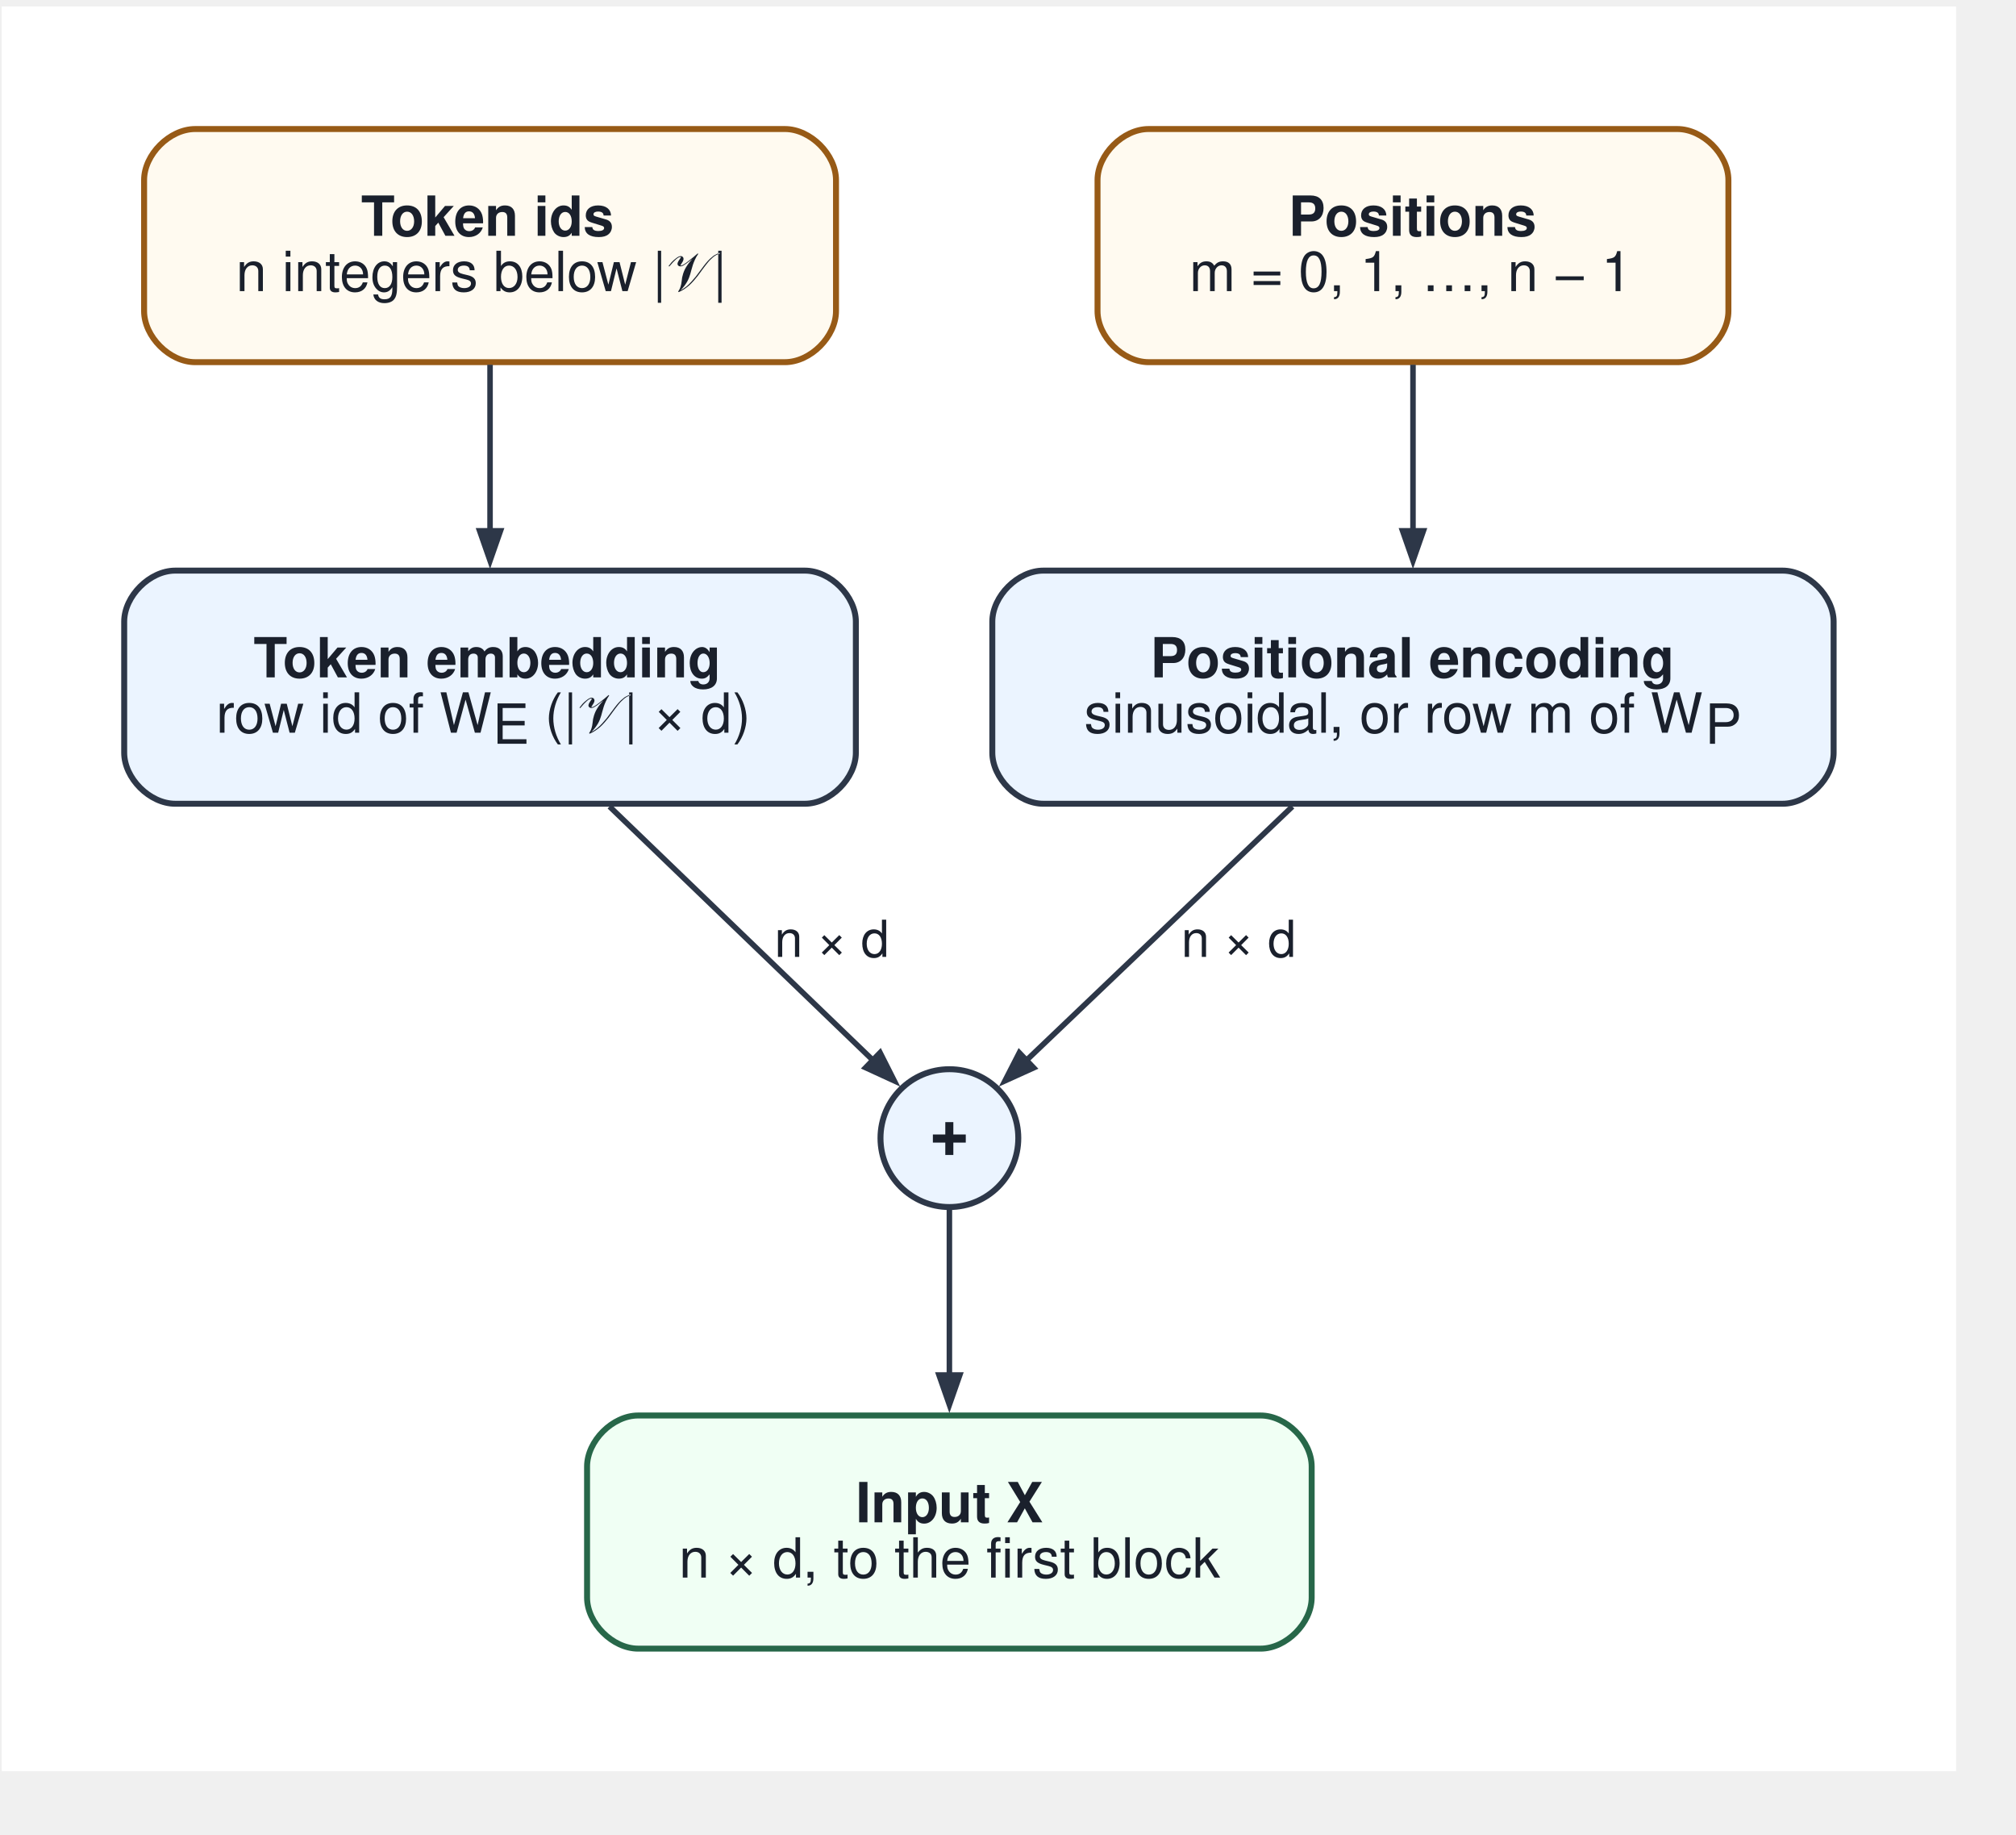
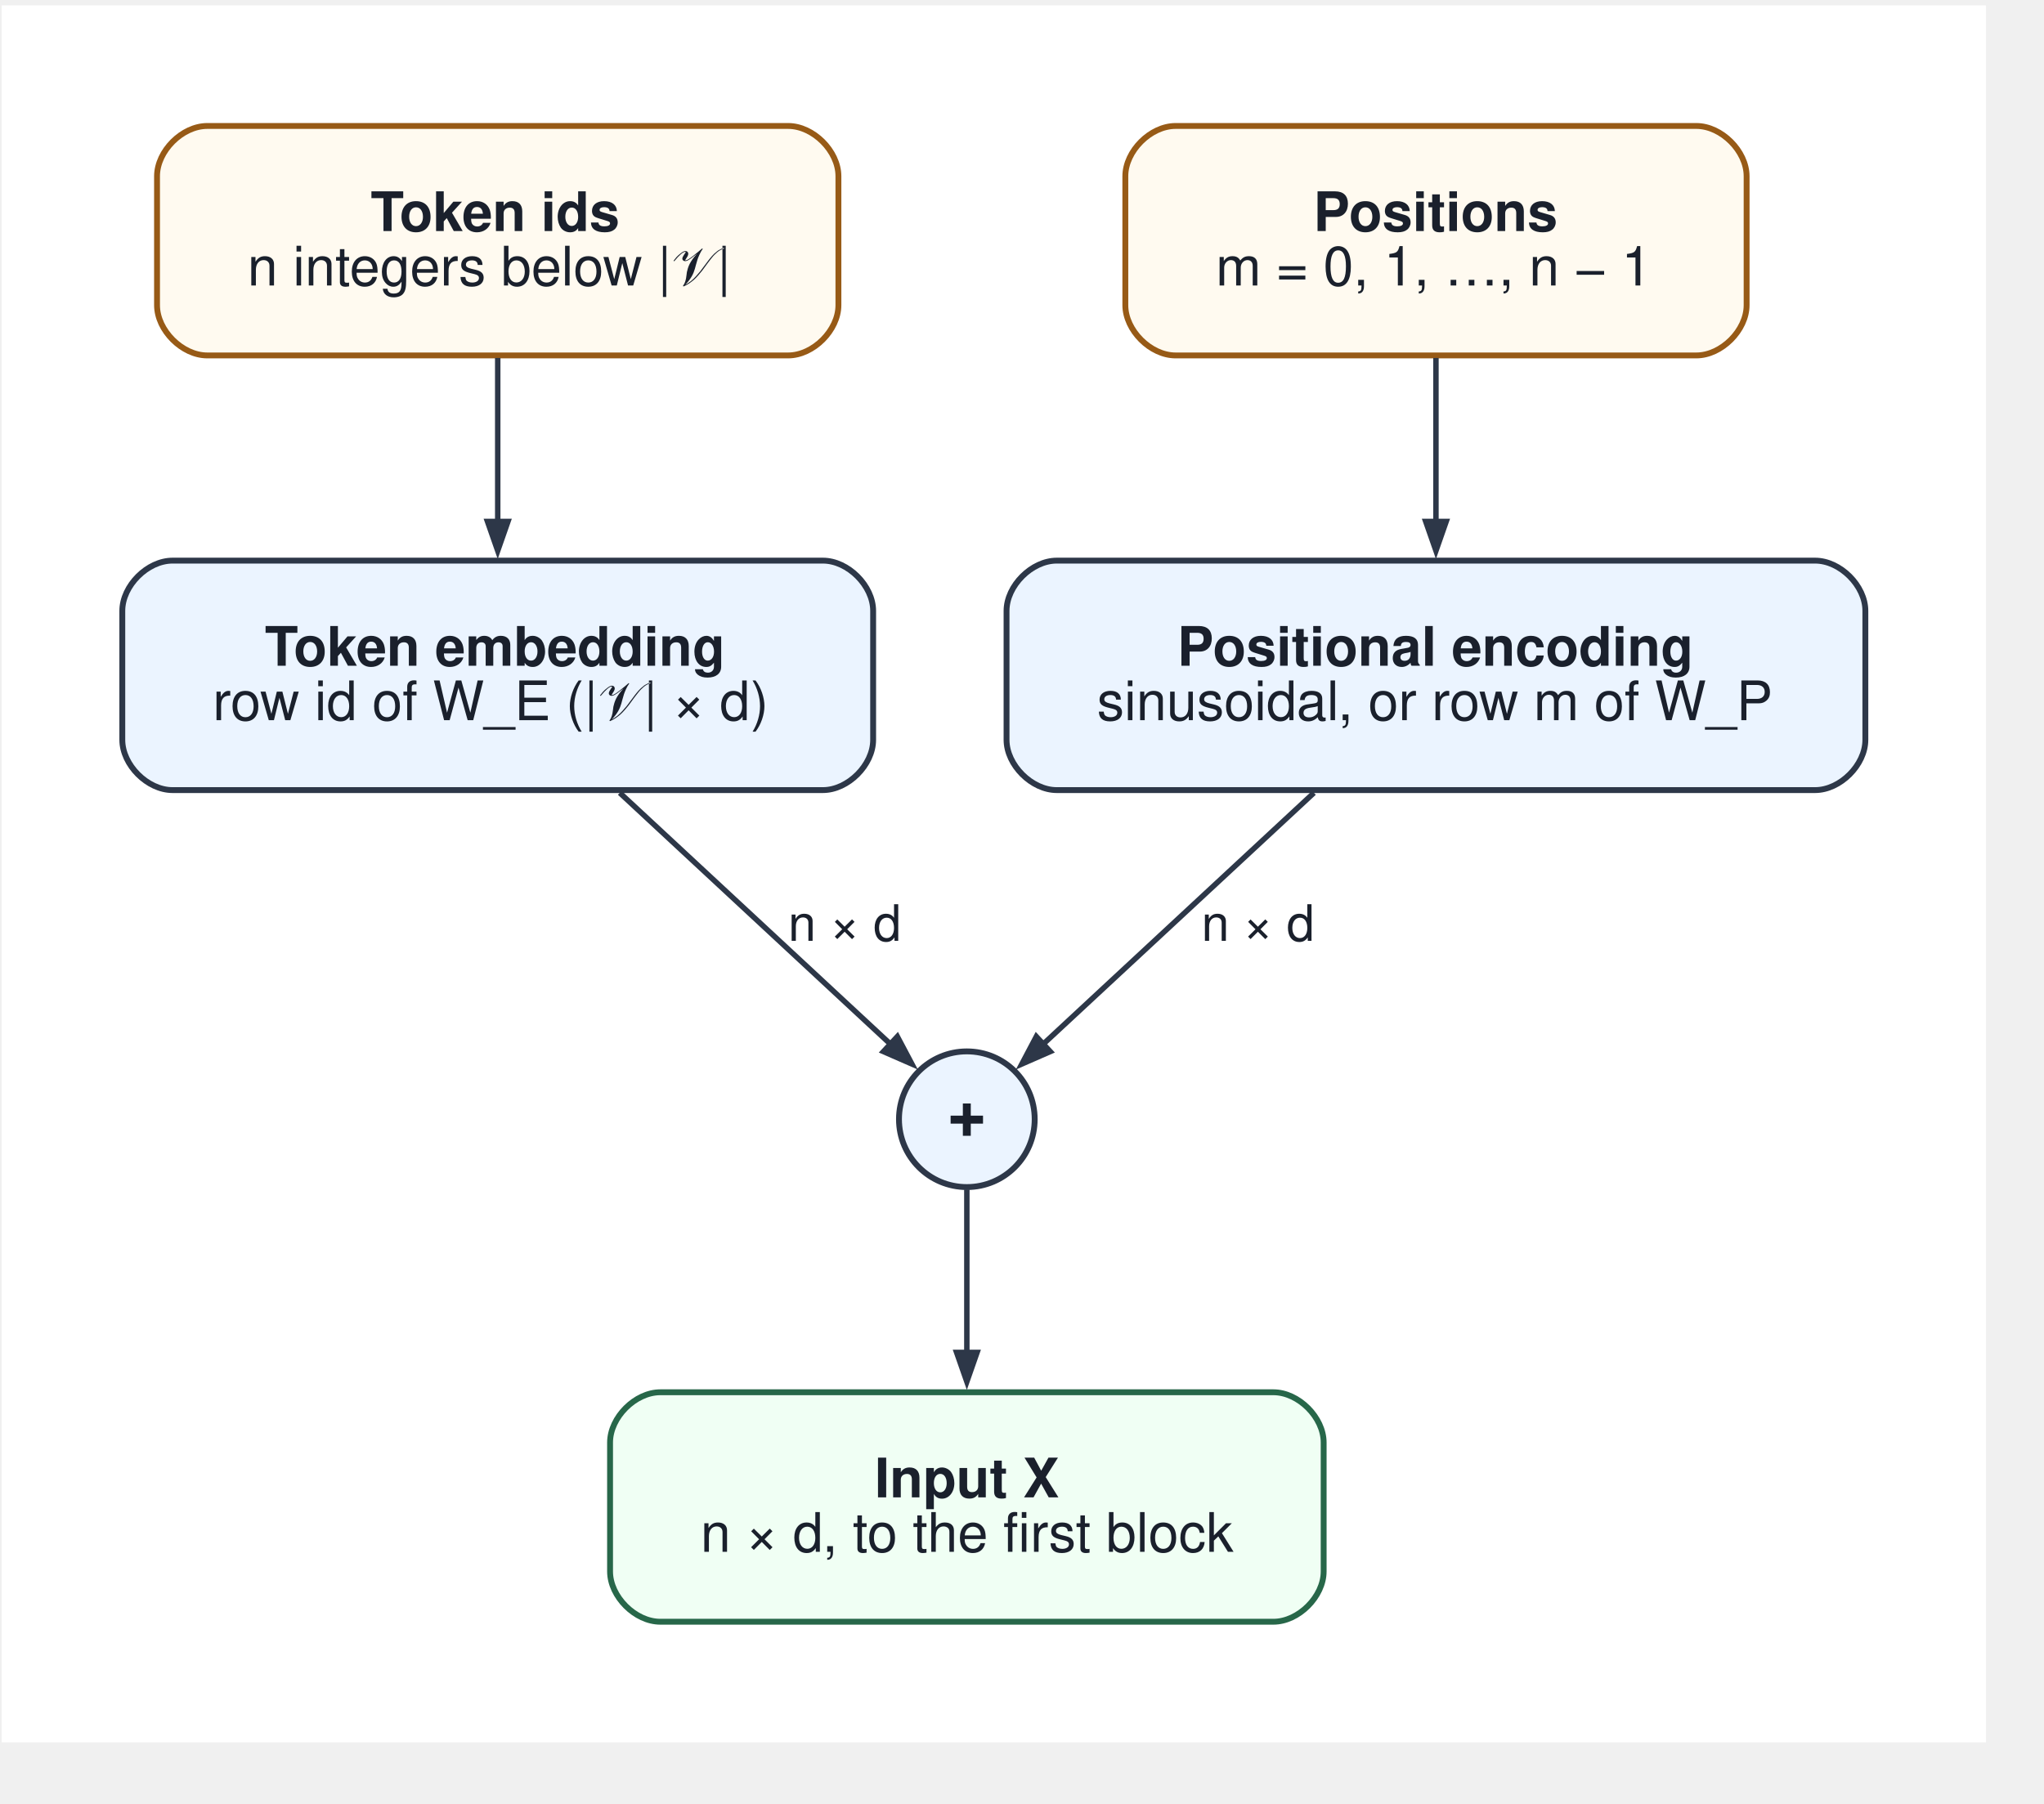
- <svg xmlns="http://www.w3.org/2000/svg" width="488" height="444" viewBox="14.00 14.00 474.00 429.00">
+ <svg xmlns="http://www.w3.org/2000/svg" width="503" height="444" viewBox="14.00 14.00 488.00 429.00">
  <g id="graph0" class="graph" transform="scale(1 1) rotate(0) translate(43.2 400.4)">
-     <polygon fill="#ffffff" stroke="none" points="-28.8,28.8 -28.8,-386 430.72,-386 430.72,28.8 -28.8,28.8" />
+     <polygon fill="#ffffff" stroke="none" points="-28.8,28.8 -28.8,-386 444.95,-386 444.95,28.8 -28.8,28.8" />
    <g id="node1" class="node">
-       <path fill="#fffaf0" stroke="#975a16" stroke-width="1.4" d="M155.36,-357.2C155.36,-357.2 16.68,-357.2 16.68,-357.2 10.68,-357.2 4.68,-351.2 4.68,-345.2 4.68,-345.2 4.68,-314.4 4.68,-314.4 4.68,-308.4 10.68,-302.4 16.68,-302.4 16.68,-302.4 155.36,-302.4 155.36,-302.4 161.36,-302.4 167.36,-308.4 167.36,-314.4 167.36,-314.4 167.36,-345.2 167.36,-345.2 167.36,-351.2 161.36,-357.2 155.36,-357.2" />
-       <text xml:space="preserve" text-anchor="start" x="55.68" y="-332.1" font-family="Helvetica,sans-Serif" font-weight="bold" font-size="13.00" fill="#1a202c">Token ids</text>
-       <text xml:space="preserve" text-anchor="start" x="26.28" y="-319.1" font-family="Helvetica,sans-Serif" font-size="13.00" fill="#1a202c">n integers below |𝒱|</text>
+       <path fill="#fffaf0" stroke="#975a16" stroke-width="1.4" d="M158.97,-357.2C158.97,-357.2 20.29,-357.2 20.29,-357.2 14.29,-357.2 8.29,-351.2 8.29,-345.2 8.29,-345.2 8.29,-314.4 8.29,-314.4 8.29,-308.4 14.29,-302.4 20.29,-302.4 20.29,-302.4 158.97,-302.4 158.97,-302.4 164.97,-302.4 170.97,-308.4 170.97,-314.4 170.97,-314.4 170.97,-345.2 170.97,-345.2 170.97,-351.2 164.97,-357.2 158.97,-357.2" />
+       <text xml:space="preserve" text-anchor="start" x="59.29" y="-332.1" font-family="Helvetica,sans-Serif" font-weight="bold" font-size="13.00" fill="#1a202c">Token ids</text>
+       <text xml:space="preserve" text-anchor="start" x="29.89" y="-319.1" font-family="Helvetica,sans-Serif" font-size="13.00" fill="#1a202c">n integers below |𝒱|</text>
    </g>
    <g id="node3" class="node">
-       <path fill="#ebf4ff" stroke="#2d3748" stroke-width="1.4" d="M160.03,-253.4C160.03,-253.4 12,-253.4 12,-253.4 6,-253.4 0,-247.4 0,-241.4 0,-241.4 0,-210.6 0,-210.6 0,-204.6 6,-198.6 12,-198.6 12,-198.6 160.03,-198.6 160.03,-198.6 166.03,-198.6 172.03,-204.6 172.03,-210.6 172.03,-210.6 172.03,-241.4 172.03,-241.4 172.03,-247.4 166.03,-253.4 160.03,-253.4" />
-       <text xml:space="preserve" text-anchor="start" x="30.4" y="-228.3" font-family="Helvetica,sans-Serif" font-weight="bold" font-size="13.00" fill="#1a202c">Token embedding</text>
-       <text xml:space="preserve" text-anchor="start" x="21.6" y="-215.3" font-family="Helvetica,sans-Serif" font-size="13.00" fill="#1a202c">row id of W</text>
-       <text xml:space="preserve" text-anchor="start" x="86.61" y="-215.3" font-family="Helvetica,sans-Serif" baseline-shift="sub" font-size="13.00" fill="#1a202c">E</text>
-       <text xml:space="preserve" text-anchor="start" x="95.28" y="-215.3" font-family="Helvetica,sans-Serif" font-size="13.00" fill="#1a202c"> (|𝒱| × d)</text>
+       <path fill="#ebf4ff" stroke="#2d3748" stroke-width="1.4" d="M167.26,-253.4C167.26,-253.4 12,-253.4 12,-253.4 6,-253.4 0,-247.4 0,-241.4 0,-241.4 0,-210.6 0,-210.6 0,-204.6 6,-198.6 12,-198.6 12,-198.6 167.26,-198.6 167.26,-198.6 173.26,-198.6 179.26,-204.6 179.26,-210.6 179.26,-210.6 179.26,-241.4 179.26,-241.4 179.26,-247.4 173.26,-253.4 167.26,-253.4" />
+       <text xml:space="preserve" text-anchor="start" x="34.02" y="-228.3" font-family="Helvetica,sans-Serif" font-weight="bold" font-size="13.00" fill="#1a202c">Token embedding</text>
+       <text xml:space="preserve" text-anchor="start" x="21.6" y="-215.3" font-family="Helvetica,sans-Serif" font-size="13.00" fill="#1a202c">row id of W_E (|𝒱| × d)</text>
    </g>
    <g id="edge1" class="edge">
-       <path fill="none" stroke="#2d3748" stroke-width="1.3" d="M86.02,-301.79C86.02,-289.73 86.02,-275.35 86.02,-262.44" />
-       <polygon fill="#2d3748" stroke="#2d3748" stroke-width="1.3" points="88.47,-262.75 86.02,-255.75 83.57,-262.75 88.47,-262.75" />
+       <path fill="none" stroke="#2d3748" stroke-width="1.3" d="M89.63,-301.79C89.63,-289.73 89.63,-275.35 89.63,-262.44" />
+       <polygon fill="#2d3748" stroke="#2d3748" stroke-width="1.3" points="92.08,-262.75 89.63,-255.75 87.18,-262.75 92.08,-262.75" />
    </g>
    <g id="node2" class="node">
-       <path fill="#fffaf0" stroke="#975a16" stroke-width="1.4" d="M365.18,-357.2C365.18,-357.2 240.85,-357.2 240.85,-357.2 234.85,-357.2 228.85,-351.2 228.85,-345.2 228.85,-345.2 228.85,-314.4 228.85,-314.4 228.85,-308.4 234.85,-302.4 240.85,-302.4 240.85,-302.4 365.18,-302.4 365.18,-302.4 371.18,-302.4 377.18,-308.4 377.18,-314.4 377.18,-314.4 377.18,-345.2 377.18,-345.2 377.18,-351.2 371.18,-357.2 365.18,-357.2" />
-       <text xml:space="preserve" text-anchor="start" x="273.76" y="-332.1" font-family="Helvetica,sans-Serif" font-weight="bold" font-size="13.00" fill="#1a202c">Positions</text>
-       <text xml:space="preserve" text-anchor="start" x="250.45" y="-319.1" font-family="Helvetica,sans-Serif" font-size="13.00" fill="#1a202c">m = 0, 1, …, n − 1</text>
+       <path fill="#fffaf0" stroke="#975a16" stroke-width="1.4" d="M375.8,-357.2C375.8,-357.2 251.47,-357.2 251.47,-357.2 245.47,-357.2 239.47,-351.2 239.47,-345.2 239.47,-345.2 239.47,-314.4 239.47,-314.4 239.47,-308.4 245.47,-302.4 251.47,-302.4 251.47,-302.4 375.8,-302.4 375.8,-302.4 381.8,-302.4 387.8,-308.4 387.8,-314.4 387.8,-314.4 387.8,-345.2 387.8,-345.2 387.8,-351.2 381.8,-357.2 375.8,-357.2" />
+       <text xml:space="preserve" text-anchor="start" x="284.38" y="-332.1" font-family="Helvetica,sans-Serif" font-weight="bold" font-size="13.00" fill="#1a202c">Positions</text>
+       <text xml:space="preserve" text-anchor="start" x="261.07" y="-319.1" font-family="Helvetica,sans-Serif" font-size="13.00" fill="#1a202c">m = 0, 1, …, n − 1</text>
    </g>
    <g id="node4" class="node">
-       <path fill="#ebf4ff" stroke="#2d3748" stroke-width="1.4" d="M389.92,-253.4C389.92,-253.4 216.11,-253.4 216.11,-253.4 210.11,-253.4 204.11,-247.4 204.11,-241.4 204.11,-241.4 204.11,-210.6 204.11,-210.6 204.11,-204.6 210.11,-198.6 216.11,-198.6 216.11,-198.6 389.92,-198.6 389.92,-198.6 395.92,-198.6 401.92,-204.6 401.92,-210.6 401.92,-210.6 401.92,-241.4 401.92,-241.4 401.92,-247.4 395.92,-253.4 389.92,-253.4" />
-       <text xml:space="preserve" text-anchor="start" x="241.26" y="-228.3" font-family="Helvetica,sans-Serif" font-weight="bold" font-size="13.00" fill="#1a202c">Positional encoding</text>
-       <text xml:space="preserve" text-anchor="start" x="225.71" y="-215.3" font-family="Helvetica,sans-Serif" font-size="13.00" fill="#1a202c">sinusoidal, or row m of W</text>
-       <text xml:space="preserve" text-anchor="start" x="371.65" y="-215.3" font-family="Helvetica,sans-Serif" baseline-shift="sub" font-size="13.00" fill="#1a202c">P</text>
+       <path fill="#ebf4ff" stroke="#2d3748" stroke-width="1.4" d="M404.15,-253.4C404.15,-253.4 223.11,-253.4 223.11,-253.4 217.11,-253.4 211.11,-247.4 211.11,-241.4 211.11,-241.4 211.11,-210.6 211.11,-210.6 211.11,-204.6 217.11,-198.6 223.11,-198.6 223.11,-198.6 404.15,-198.6 404.15,-198.6 410.15,-198.6 416.15,-204.6 416.15,-210.6 416.15,-210.6 416.15,-241.4 416.15,-241.4 416.15,-247.4 410.15,-253.4 404.15,-253.4" />
+       <text xml:space="preserve" text-anchor="start" x="251.88" y="-228.3" font-family="Helvetica,sans-Serif" font-weight="bold" font-size="13.00" fill="#1a202c">Positional encoding</text>
+       <text xml:space="preserve" text-anchor="start" x="232.71" y="-215.3" font-family="Helvetica,sans-Serif" font-size="13.00" fill="#1a202c">sinusoidal, or row m of W_P</text>
    </g>
    <g id="edge2" class="edge">
-       <path fill="none" stroke="#2d3748" stroke-width="1.3" d="M303.02,-301.79C303.02,-289.73 303.02,-275.35 303.02,-262.44" />
-       <polygon fill="#2d3748" stroke="#2d3748" stroke-width="1.3" points="305.47,-262.75 303.02,-255.75 300.57,-262.75 305.47,-262.75" />
+       <path fill="none" stroke="#2d3748" stroke-width="1.3" d="M313.63,-301.79C313.63,-289.73 313.63,-275.35 313.63,-262.44" />
+       <polygon fill="#2d3748" stroke="#2d3748" stroke-width="1.3" points="316.08,-262.75 313.63,-255.75 311.18,-262.75 316.08,-262.75" />
    </g>
    <g id="node5" class="node">
-       <ellipse fill="#ebf4ff" stroke="#2d3748" stroke-width="1.4" cx="194.02" cy="-120" rx="16.2" ry="16.2" />
-       <text xml:space="preserve" text-anchor="start" x="189.34" y="-116.2" font-family="Helvetica,sans-Serif" font-weight="bold" font-size="16.00" fill="#1a202c">+</text>
+       <ellipse fill="#ebf4ff" stroke="#2d3748" stroke-width="1.4" cx="201.63" cy="-120" rx="16.2" ry="16.2" />
+       <text xml:space="preserve" text-anchor="start" x="196.96" y="-116.2" font-family="Helvetica,sans-Serif" font-weight="bold" font-size="16.00" fill="#1a202c">+</text>
    </g>
    <g id="edge3" class="edge">
-       <path fill="none" stroke="#2d3748" stroke-width="1.3" d="M114.11,-197.95C133.75,-179.03 159.39,-154.35 176.26,-138.1" />
-       <polygon fill="#2d3748" stroke="#2d3748" stroke-width="1.3" points="177.72,-140.09 181.06,-133.47 174.32,-136.57 177.72,-140.09" />
-       <text xml:space="preserve" text-anchor="start" x="152.87" y="-162.6" font-family="Helvetica,sans-Serif" font-size="12.00" fill="#1a202c">n × d</text>
+       <path fill="none" stroke="#2d3748" stroke-width="1.3" d="M118.77,-197.95C139.25,-178.93 166.02,-154.07 183.51,-137.83" />
+       <polygon fill="#2d3748" stroke="#2d3748" stroke-width="1.3" points="185.04,-139.75 188.51,-133.19 181.71,-136.16 185.04,-139.75" />
+       <text xml:space="preserve" text-anchor="start" x="158.96" y="-162.6" font-family="Helvetica,sans-Serif" font-size="12.00" fill="#1a202c">n × d</text>
    </g>
    <g id="edge4" class="edge">
-       <path fill="none" stroke="#2d3748" stroke-width="1.3" d="M274.66,-197.95C254.84,-179.03 228.96,-154.35 211.94,-138.1" />
-       <polygon fill="#2d3748" stroke="#2d3748" stroke-width="1.3" points="213.84,-136.53 207.08,-133.47 210.46,-140.07 213.84,-136.53" />
-       <text xml:space="preserve" text-anchor="start" x="248.52" y="-162.6" font-family="Helvetica,sans-Serif" font-size="12.00" fill="#1a202c">n × d</text>
+       <path fill="none" stroke="#2d3748" stroke-width="1.3" d="M284.5,-197.95C264.01,-178.93 237.24,-154.07 219.75,-137.83" />
+       <polygon fill="#2d3748" stroke="#2d3748" stroke-width="1.3" points="221.55,-136.16 214.76,-133.19 218.22,-139.75 221.55,-136.16" />
+       <text xml:space="preserve" text-anchor="start" x="257.63" y="-162.6" font-family="Helvetica,sans-Serif" font-size="12.00" fill="#1a202c">n × d</text>
    </g>
    <g id="node6" class="node">
-       <path fill="#f0fff4" stroke="#276749" stroke-width="1.4" d="M267.2,-54.8C267.2,-54.8 120.83,-54.8 120.83,-54.8 114.83,-54.8 108.83,-48.8 108.83,-42.8 108.83,-42.8 108.83,-12 108.83,-12 108.83,-6 114.83,0 120.83,0 120.83,0 267.2,0 267.2,0 273.2,0 279.2,-6 279.2,-12 279.2,-12 279.2,-42.8 279.2,-42.8 279.2,-48.8 273.2,-54.8 267.2,-54.8" />
-       <text xml:space="preserve" text-anchor="start" x="171.99" y="-29.7" font-family="Helvetica,sans-Serif" font-weight="bold" font-size="13.00" fill="#1a202c">Input X</text>
-       <text xml:space="preserve" text-anchor="start" x="130.43" y="-16.7" font-family="Helvetica,sans-Serif" font-size="13.00" fill="#1a202c">n × d, to the first block</text>
+       <path fill="#f0fff4" stroke="#276749" stroke-width="1.4" d="M274.82,-54.8C274.82,-54.8 128.45,-54.8 128.45,-54.8 122.45,-54.8 116.45,-48.8 116.45,-42.8 116.45,-42.8 116.45,-12 116.45,-12 116.45,-6 122.45,0 128.45,0 128.45,0 274.82,0 274.82,0 280.82,0 286.82,-6 286.82,-12 286.82,-12 286.82,-42.8 286.82,-42.8 286.82,-48.8 280.82,-54.8 274.82,-54.8" />
+       <text xml:space="preserve" text-anchor="start" x="179.61" y="-29.7" font-family="Helvetica,sans-Serif" font-weight="bold" font-size="13.00" fill="#1a202c">Input X</text>
+       <text xml:space="preserve" text-anchor="start" x="138.05" y="-16.7" font-family="Helvetica,sans-Serif" font-size="13.00" fill="#1a202c">n × d, to the first block</text>
    </g>
    <g id="edge5" class="edge">
-       <path fill="none" stroke="#2d3748" stroke-width="1.3" d="M194.02,-103.22C194.02,-92.41 194.02,-77.62 194.02,-64.04" />
-       <polygon fill="#2d3748" stroke="#2d3748" stroke-width="1.3" points="196.47,-64.32 194.02,-57.32 191.57,-64.32 196.47,-64.32" />
+       <path fill="none" stroke="#2d3748" stroke-width="1.3" d="M201.63,-103.22C201.63,-92.41 201.63,-77.62 201.63,-64.04" />
+       <polygon fill="#2d3748" stroke="#2d3748" stroke-width="1.3" points="204.08,-64.32 201.63,-57.32 199.18,-64.32 204.08,-64.32" />
    </g>
  </g>
</svg>
